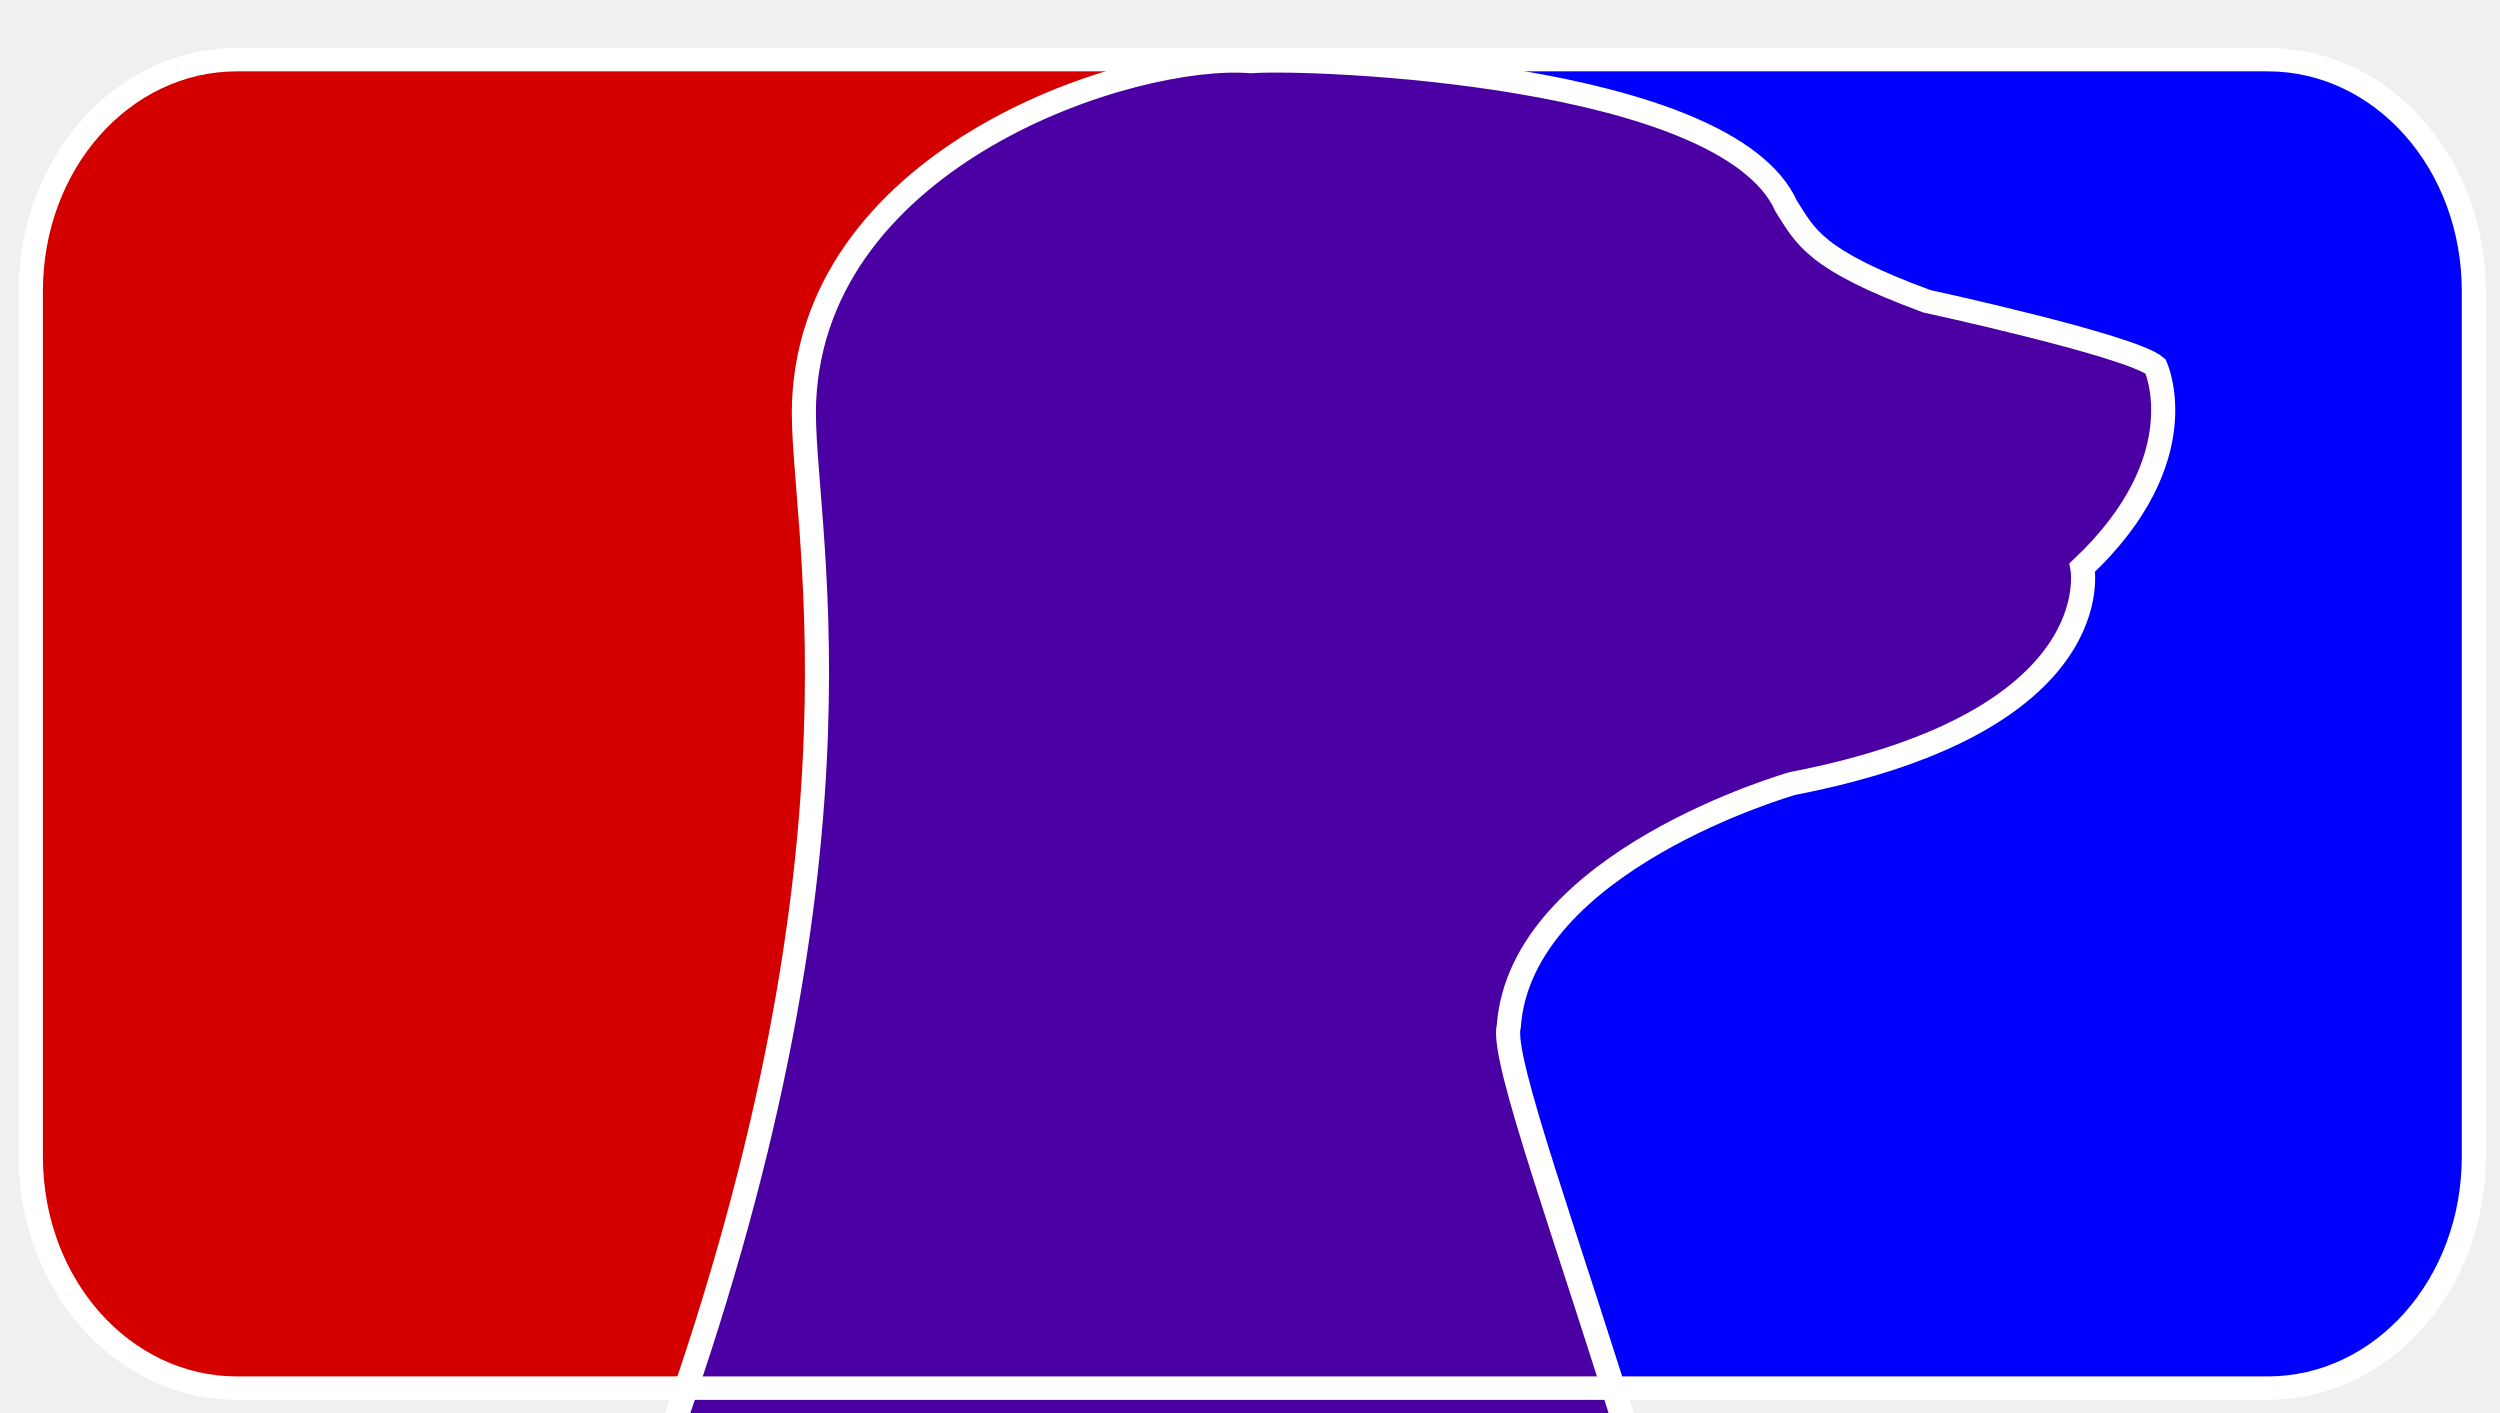
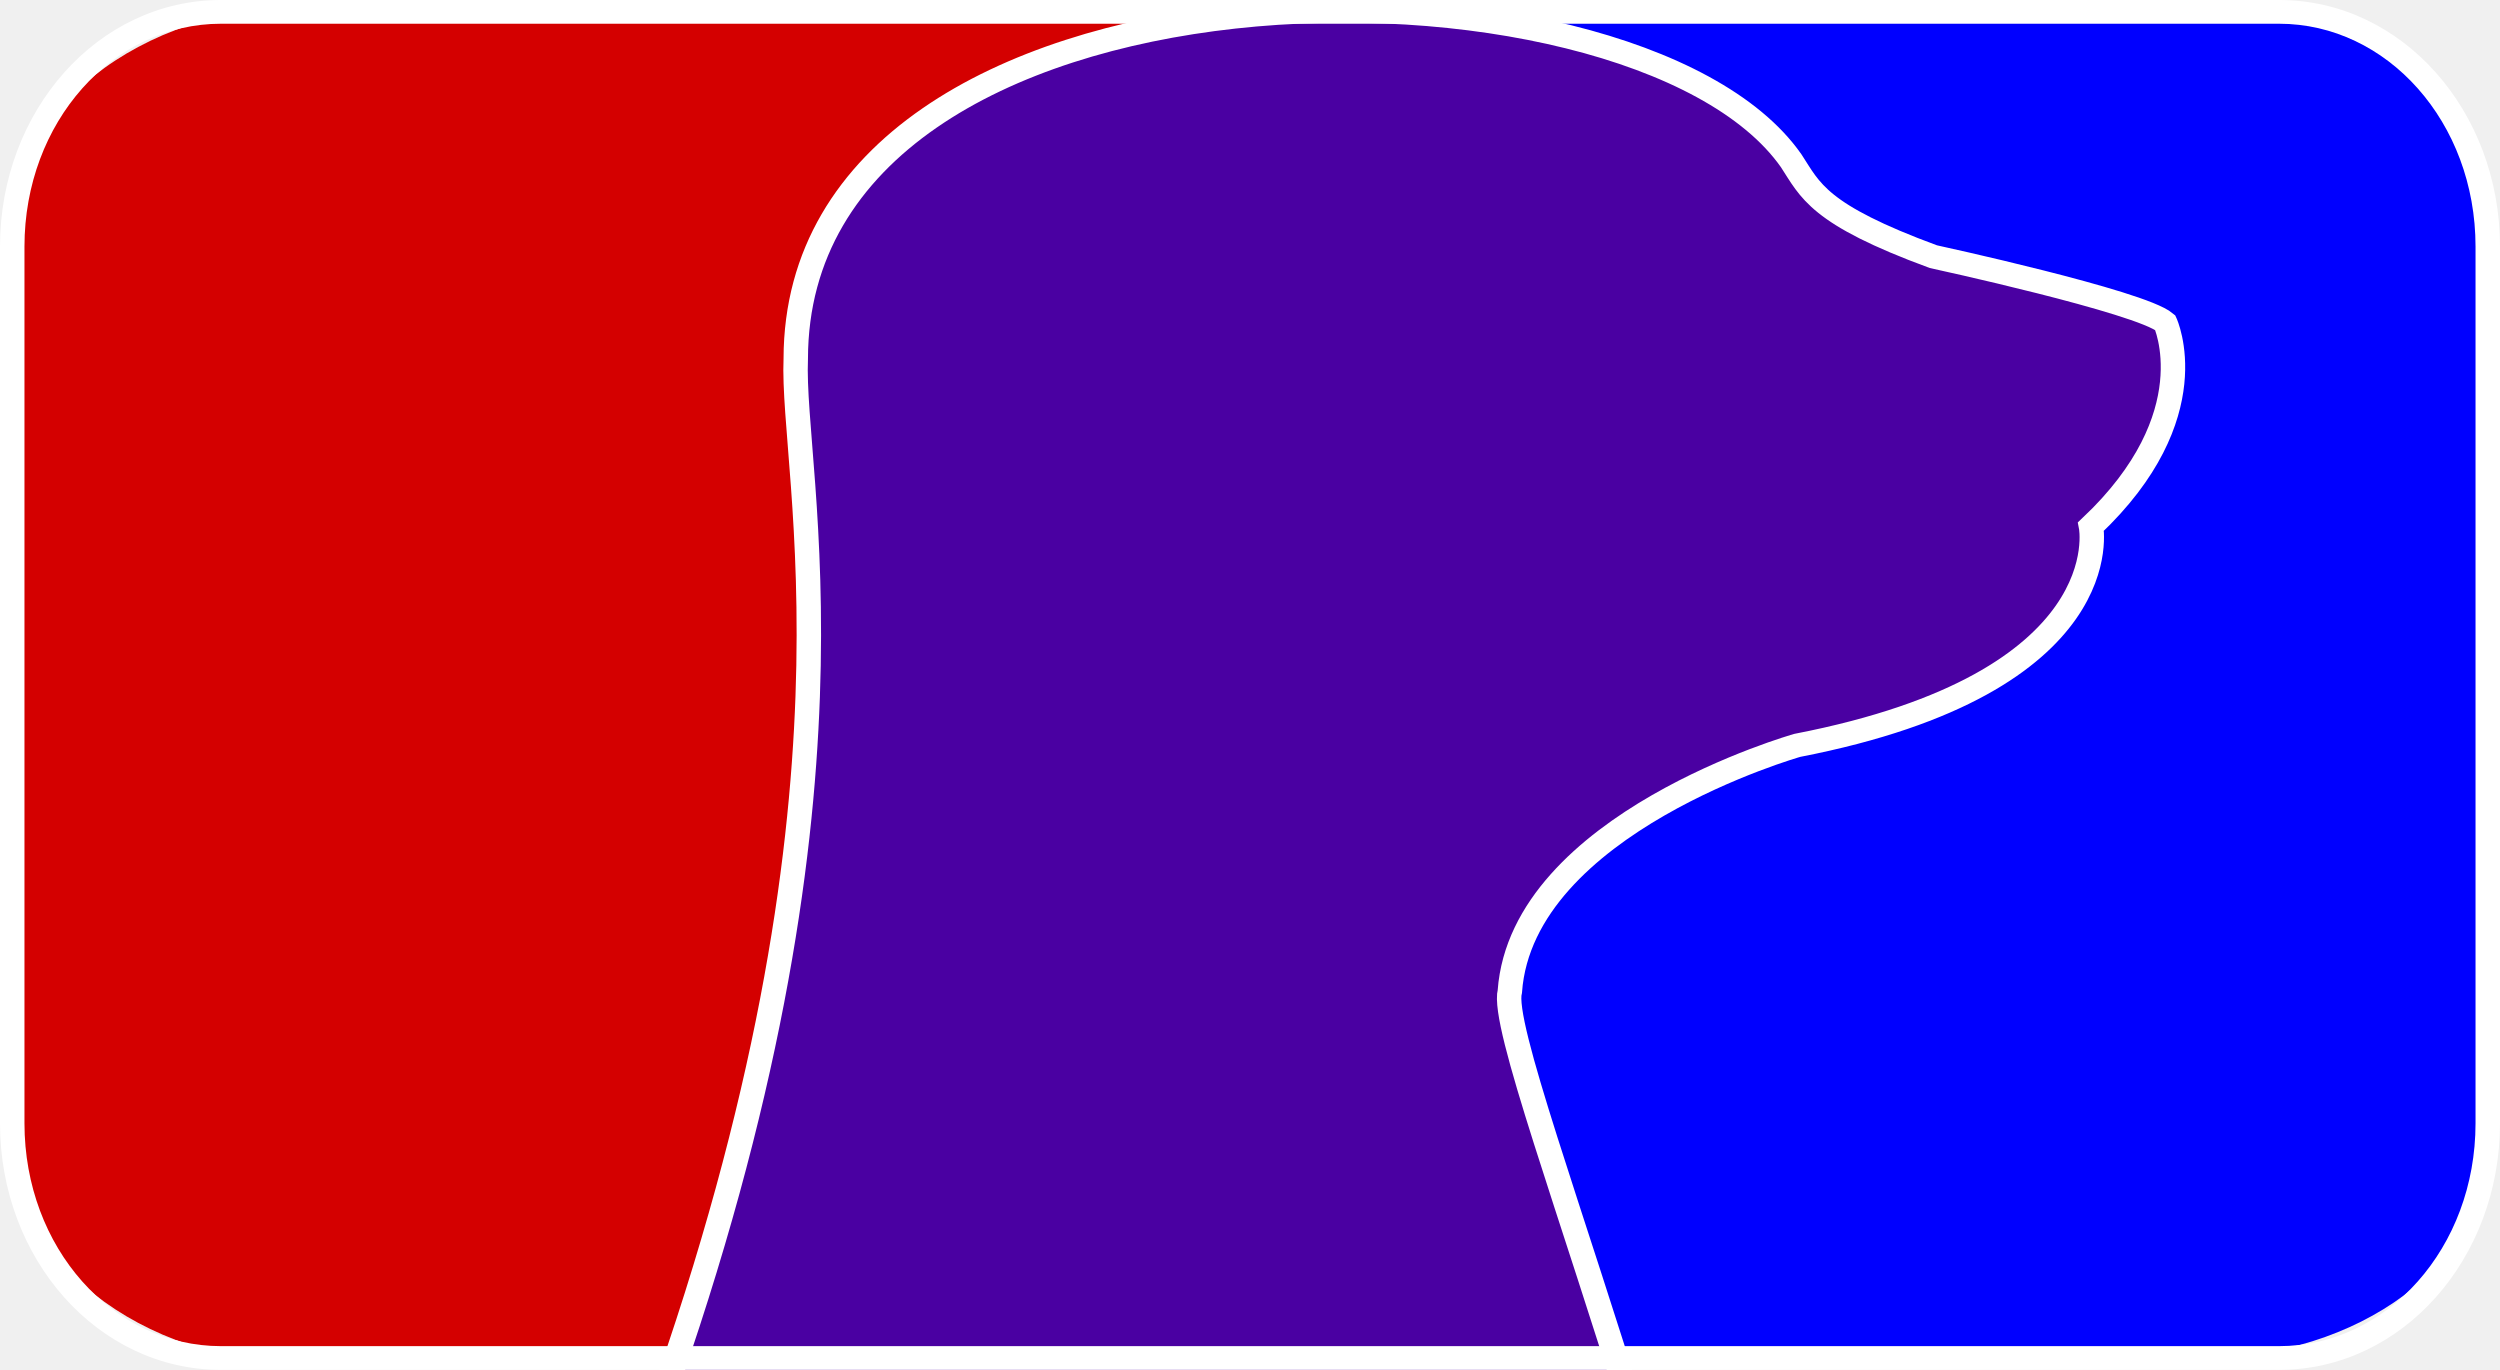
- <svg xmlns="http://www.w3.org/2000/svg" width="1930.851" height="1090.851" viewBox="0 0 510.871 288.621" version="1.1" id="svg8">
+ <svg xmlns="http://www.w3.org/2000/svg" width="1905.507" height="1044.123" viewBox="0 0 504.165 276.257" version="1.1" id="svg8">
  <defs id="defs2" />
-   <g id="layer3" transform="translate(1.435547,-72.81445)" style="display:inline">
-     <rect style="fill:#d40000;stroke:none;stroke-width:4.86;stroke-miterlimit:4;stroke-dasharray:none;stroke-opacity:1" id="rect4558" width="250.666" height="273.509" x="3.814" y="83.985" ry="47.474" rx="38.914" />
+   <g id="layer3" transform="translate(-3.455519,-85.25637)" style="display:inline">
+     <rect style="fill:#d40000;stroke:none;stroke-width:5.012;stroke-miterlimit:4;stroke-dasharray:none;stroke-opacity:1" id="rect4558" width="266.616" height="273.509" x="4.872" y="86.63" ry="47.474" rx="59.964" />
  </g>
-   <g id="layer4" transform="translate(1.435547,-72.81445)" style="display:inline">
-     <rect style="fill:#0000ff;fill-opacity:1;stroke:none;stroke-width:4.86;stroke-miterlimit:4;stroke-dasharray:none;stroke-opacity:1" id="rect4561" width="249.616" height="272.491" x="254.48" y="83.985" ry="41.442" rx="40.411" />
+   <g id="layer4" transform="translate(-3.455519,-85.25637)" style="display:inline">
+     <rect style="fill:#0000ff;fill-opacity:1;stroke:none;stroke-width:4.86;stroke-miterlimit:4;stroke-dasharray:none;stroke-opacity:1" id="rect4561" width="249.616" height="272.491" x="255.538" y="86.63" ry="43.029" rx="57.874" />
  </g>
-   <g id="layer7" style="display:none" transform="translate(1.435547,1.435525)">
+   <g id="layer7" style="display:none" transform="translate(-3.455519,-11.00639)">
    <ellipse style="fill:#000000;stroke:#000000;stroke-width:2.088;stroke-miterlimit:4;stroke-dasharray:none;stroke-opacity:1" id="path1083" cx="257.737" cy="147.053" rx="149.273" ry="147.707" />
  </g>
-   <g id="layer2" style="display:inline" transform="translate(1.435547,-72.81445)">
-     <path style="fill:none;stroke:#000000;stroke-width:0.265px;stroke-linecap:butt;stroke-linejoin:miter;stroke-opacity:1" d="m 335.637,355.51 c 0,0 0,0 0,0 z" id="path4547" />
-     <g id="g4569" style="opacity:1;fill:#4a00a2;fill-opacity:1;stroke:#000000;stroke-width:2.956;stroke-linecap:round;stroke-miterlimit:4;stroke-dasharray:none;stroke-opacity:1" transform="matrix(1.669421,0,0,1.619161,-283.0394,81.49411)">
+   <g id="layer2" style="display:inline" transform="translate(-3.455519,-85.25637)">
+     <path style="fill:none;stroke:#000000;stroke-width:0.265px;stroke-linecap:butt;stroke-linejoin:miter;stroke-opacity:1" d="m 336.695,358.156 c 0,0 0,0 0,0 z" id="path4547" />
+     <g id="g4569" style="opacity:1;fill:#4a00a2;fill-opacity:1;stroke:#000000;stroke-width:2.956;stroke-linecap:round;stroke-miterlimit:4;stroke-dasharray:none;stroke-opacity:1" transform="matrix(1.669421,0,0,1.619161,-281.9811,84.13995)">
      <path id="path4545" d="m 341.931,209.355 c 35.004,114.536 10.14,113.45 10.14,113.45 0,0 -25.734,9.86 -54.481,-137.998" style="fill:#4a00a2;fill-opacity:1;stroke:none;stroke-width:2.956;stroke-linecap:round;stroke-linejoin:miter;stroke-miterlimit:4;stroke-dasharray:none;stroke-opacity:1" />
      <path id="path4551" d="m 327.405,42.323 c 0,0 -17.586,-19.457 -19.457,-11.225 0,0 -5.613,49.391 18.335,46.024" style="fill:#4a00a2;fill-opacity:1;stroke:#000000;stroke-width:2.956;stroke-linecap:round;stroke-linejoin:round;stroke-miterlimit:4;stroke-dasharray:none;stroke-opacity:1" />
-       <path id="path4533" d="m 267.107,45.352 c 1.281,-31.261 40.173,-44.149 54.707,-42.944 7.407,-0.569 58.252,1.394 65.536,18.298 2.326,3.662 3.212,6.657 17.177,11.95 0,0 25.019,5.601 28.007,8.215 0,0 5.228,11.576 -8.962,25.393 0,0 3.734,19.418 -35.475,27.26 0,0 -33.235,9.709 -34.728,30.621 -2.041,8.068 33.071,91.253 33.757,148.287 0.519,42.385 -12.792,167.596 -70.224,159.296 C 252.64,422.44 225.087,249.876 250.598,175.999 277.054,99.387 266.506,60.038 267.107,45.352 Z" style="fill:#4a00a2;fill-opacity:1;stroke:#ffffff;stroke-width:2.95;stroke-linecap:round;stroke-linejoin:miter;stroke-miterlimit:4;stroke-dasharray:none;stroke-opacity:1" />
+       <path id="path4533" d="m 267.107,45.352 c 0.108,-52.439 101.044,-52.867 120.243,-24.646 2.326,3.662 3.212,6.657 17.177,11.95 0,0 25.019,5.601 28.007,8.215 0,0 5.228,11.576 -8.962,25.393 0,0 3.734,19.418 -35.475,27.26 0,0 -33.235,9.709 -34.728,30.621 -2.041,8.068 33.071,91.253 33.757,148.287 0.519,42.385 -12.792,167.596 -70.224,159.296 C 252.64,422.44 225.087,249.876 250.598,175.999 277.054,99.387 266.506,60.038 267.107,45.352 Z" style="fill:#4a00a2;fill-opacity:1;stroke:#ffffff;stroke-width:2.95;stroke-linecap:round;stroke-linejoin:miter;stroke-miterlimit:4;stroke-dasharray:none;stroke-opacity:1" />
    </g>
  </g>
-   <g id="layer5" transform="translate(1.435547,-72.81445)" style="display:inline">
-     <path style="color:#000000;font-style:normal;font-variant:normal;font-weight:normal;font-stretch:normal;font-size:medium;line-height:normal;font-family:sans-serif;font-variant-ligatures:normal;font-variant-position:normal;font-variant-caps:normal;font-variant-numeric:normal;font-variant-alternates:normal;font-feature-settings:normal;text-indent:0;text-align:start;text-decoration:none;text-decoration-line:none;text-decoration-style:solid;text-decoration-color:#000000;letter-spacing:normal;word-spacing:normal;text-transform:none;writing-mode:lr-tb;direction:ltr;text-orientation:mixed;dominant-baseline:auto;baseline-shift:baseline;text-anchor:start;white-space:normal;shape-padding:0;clip-rule:nonzero;display:inline;overflow:visible;visibility:visible;opacity:1;isolation:auto;mix-blend-mode:normal;color-interpolation:sRGB;color-interpolation-filters:linearRGB;solid-color:#000000;solid-opacity:1;vector-effect:none;fill:#ffffff;fill-opacity:1;fill-rule:nonzero;stroke:none;stroke-width:4.86;stroke-linecap:butt;stroke-linejoin:miter;stroke-miterlimit:4;stroke-dasharray:none;stroke-dashoffset:0;stroke-opacity:1;paint-order:stroke markers fill;color-rendering:auto;image-rendering:auto;shape-rendering:auto;text-rendering:auto;enable-background:accumulate" d="m 46.961,82.611 c -24.857,0 -44.564,22.396 -44.564,49.728 v 176.802 c 0,27.331 19.707,49.728 44.564,49.728 H 461.999 c 24.857,0 44.564,-22.396 44.564,-49.728 V 132.338 c 0,-27.332 -19.707,-49.728 -44.564,-49.728 z m 0,4.786 H 461.999 c 21.786,0 39.629,19.826 39.629,44.942 v 176.802 c 0,25.116 -17.843,44.942 -39.629,44.942 H 46.961 c -21.786,0 -39.629,-19.826 -39.629,-44.942 V 132.338 c 0,-25.116 17.843,-44.942 39.629,-44.942 z" id="rect3742" />
+   <g id="layer5" transform="translate(-3.455519,-85.25637)" style="display:inline">
+     <path style="color:#000000;font-style:normal;font-variant:normal;font-weight:normal;font-stretch:normal;font-size:medium;line-height:normal;font-family:sans-serif;font-variant-ligatures:normal;font-variant-position:normal;font-variant-caps:normal;font-variant-numeric:normal;font-variant-alternates:normal;font-feature-settings:normal;text-indent:0;text-align:start;text-decoration:none;text-decoration-line:none;text-decoration-style:solid;text-decoration-color:#000000;letter-spacing:normal;word-spacing:normal;text-transform:none;writing-mode:lr-tb;direction:ltr;text-orientation:mixed;dominant-baseline:auto;baseline-shift:baseline;text-anchor:start;white-space:normal;shape-padding:0;clip-rule:nonzero;display:inline;overflow:visible;visibility:visible;opacity:1;isolation:auto;mix-blend-mode:normal;color-interpolation:sRGB;color-interpolation-filters:linearRGB;solid-color:#000000;solid-opacity:1;vector-effect:none;fill:#ffffff;fill-opacity:1;fill-rule:nonzero;stroke:none;stroke-width:4.86;stroke-linecap:butt;stroke-linejoin:miter;stroke-miterlimit:4;stroke-dasharray:none;stroke-dashoffset:0;stroke-opacity:1;paint-order:stroke markers fill;color-rendering:auto;image-rendering:auto;shape-rendering:auto;text-rendering:auto;enable-background:accumulate" d="m 48.019,85.256 c -24.857,0 -44.564,22.396 -44.564,49.728 v 176.802 c 0,27.331 19.707,49.728 44.564,49.728 H 463.057 c 24.857,0 44.564,-22.396 44.564,-49.728 V 134.984 c 0,-27.332 -19.707,-49.728 -44.564,-49.728 z m 0,4.786 H 463.057 c 21.786,0 39.629,19.826 39.629,44.942 v 176.802 c 0,25.116 -17.843,44.942 -39.629,44.942 H 48.019 c -21.786,0 -39.629,-19.826 -39.629,-44.942 V 134.984 c 0,-25.116 17.843,-44.942 39.629,-44.942 z" id="rect3742" />
  </g>
</svg>
